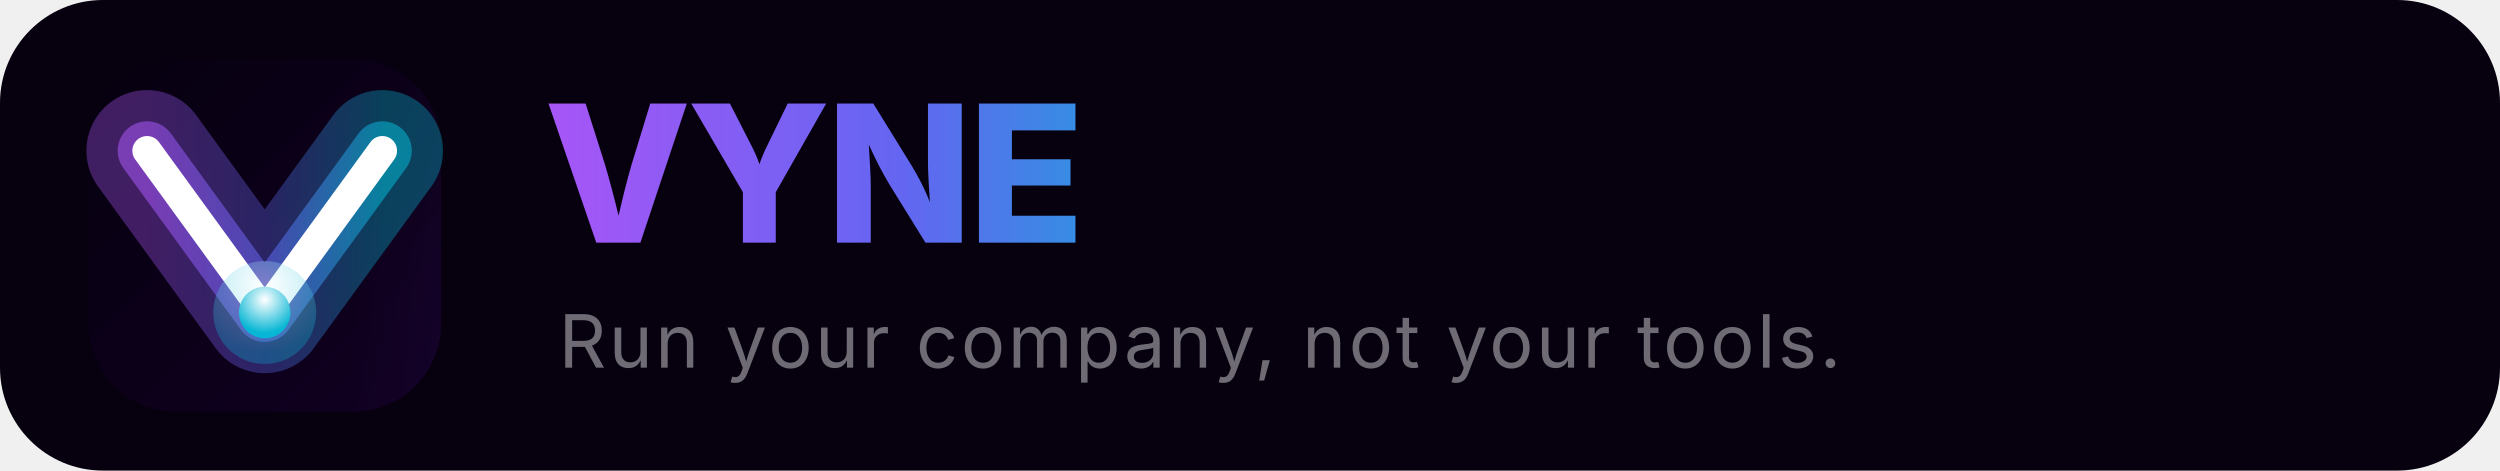
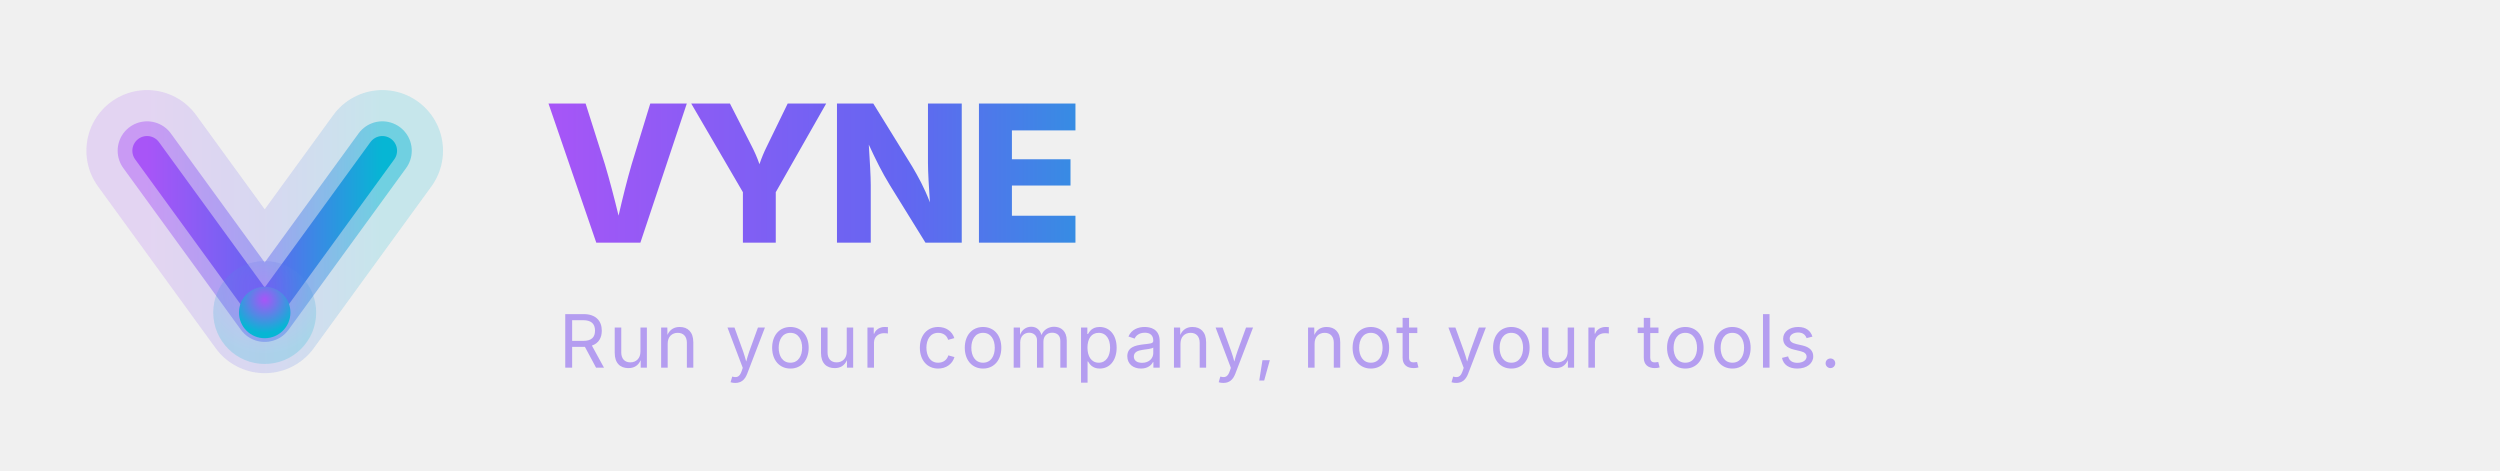
<svg xmlns="http://www.w3.org/2000/svg" width="340" height="64" viewBox="0 0 340 64" fill="none">
-   <rect width="340" height="64" rx="14" fill="#06000F" />
  <g transform="translate(12, 8)">
-     <rect width="48" height="48" rx="12" fill="url(#ibg)" />
-     <rect width="48" height="48" rx="12" fill="url(#igl)" />
-     <path d="M8 12.5 L24 34.5 L40 12.5" stroke="url(#ivg)" stroke-width="16.5" stroke-linecap="round" stroke-linejoin="round" fill="none" opacity="0.35" />
-     <path d="M8 12.5 L24 34.5 L40 12.5" stroke="url(#ivg)" stroke-width="8" stroke-linecap="round" stroke-linejoin="round" fill="none" opacity="0.55" />
-     <path d="M8 12.5 L24 34.5 L40 12.5" stroke="white" stroke-width="4" stroke-linecap="round" stroke-linejoin="round" fill="none" />
-     <circle cx="24" cy="34.5" r="7" fill="url(#idg)" opacity="0.3" />
+     <path d="M8 12.5 L24 34.5 L40 12.5" stroke="url(#ivg)" stroke-width="16.5" stroke-linecap="round" stroke-linejoin="round" fill="none" opacity="0.18" />
+     <path d="M8 12.5 L24 34.5 L40 12.5" stroke="url(#ivg)" stroke-width="8" stroke-linecap="round" stroke-linejoin="round" fill="none" opacity="0.45" />
+     <path d="M8 12.5 L24 34.5 L40 12.5" stroke="url(#ivg)" stroke-width="4" stroke-linecap="round" stroke-linejoin="round" fill="none" />
+     <circle cx="24" cy="34.5" r="7" fill="url(#idg)" opacity="0.2" />
    <circle cx="24" cy="34.5" r="3.5" fill="url(#idg)" />
  </g>
  <text x="74" y="33" font-family="system-ui,-apple-system,'Segoe UI',sans-serif" font-size="26" font-weight="800" letter-spacing="-0.6" fill="url(#tg)">VYNE</text>
-   <text x="76" y="50" font-family="system-ui,-apple-system,'Segoe UI',sans-serif" font-size="10" font-weight="400" letter-spacing="0.4" fill="rgba(255,255,255,0.42)">Run your company, not your tools.</text>
+   <text x="76" y="50" font-family="system-ui,-apple-system,'Segoe UI',sans-serif" font-size="10" font-weight="400" letter-spacing="0.4" fill="rgba(160,130,240,0.75)">Run your company, not your tools.</text>
  <defs>
-     <linearGradient id="ibg" x1="0" y1="0" x2="48" y2="48" gradientUnits="userSpaceOnUse">
-       <stop stop-color="#06000F" />
-       <stop offset="1" stop-color="#110022" />
-     </linearGradient>
-     <radialGradient id="igl" cx="50%" cy="72%" r="55%" gradientUnits="userSpaceOnUse">
-       <stop stop-color="#7C3AED" stop-opacity="0.45" />
-       <stop offset="1" stop-color="#7C3AED" stop-opacity="0" />
-     </radialGradient>
    <linearGradient id="ivg" x1="8" y1="12.5" x2="40" y2="12.5" gradientUnits="userSpaceOnUse">
      <stop stop-color="#A855F7" />
      <stop offset="0.5" stop-color="#6366F1" />
      <stop offset="1" stop-color="#06B6D4" />
    </linearGradient>
    <radialGradient id="idg" cx="50%" cy="25%" r="65%">
-       <stop stop-color="#FFFFFF" />
+       <stop stop-color="#A855F7" />
      <stop offset="1" stop-color="#06B6D4" />
    </radialGradient>
    <linearGradient id="tg" x1="74" y1="0" x2="172" y2="0" gradientUnits="userSpaceOnUse">
      <stop stop-color="#A855F7" />
      <stop offset="0.5" stop-color="#6366F1" />
      <stop offset="1" stop-color="#06B6D4" />
    </linearGradient>
  </defs>
</svg>
